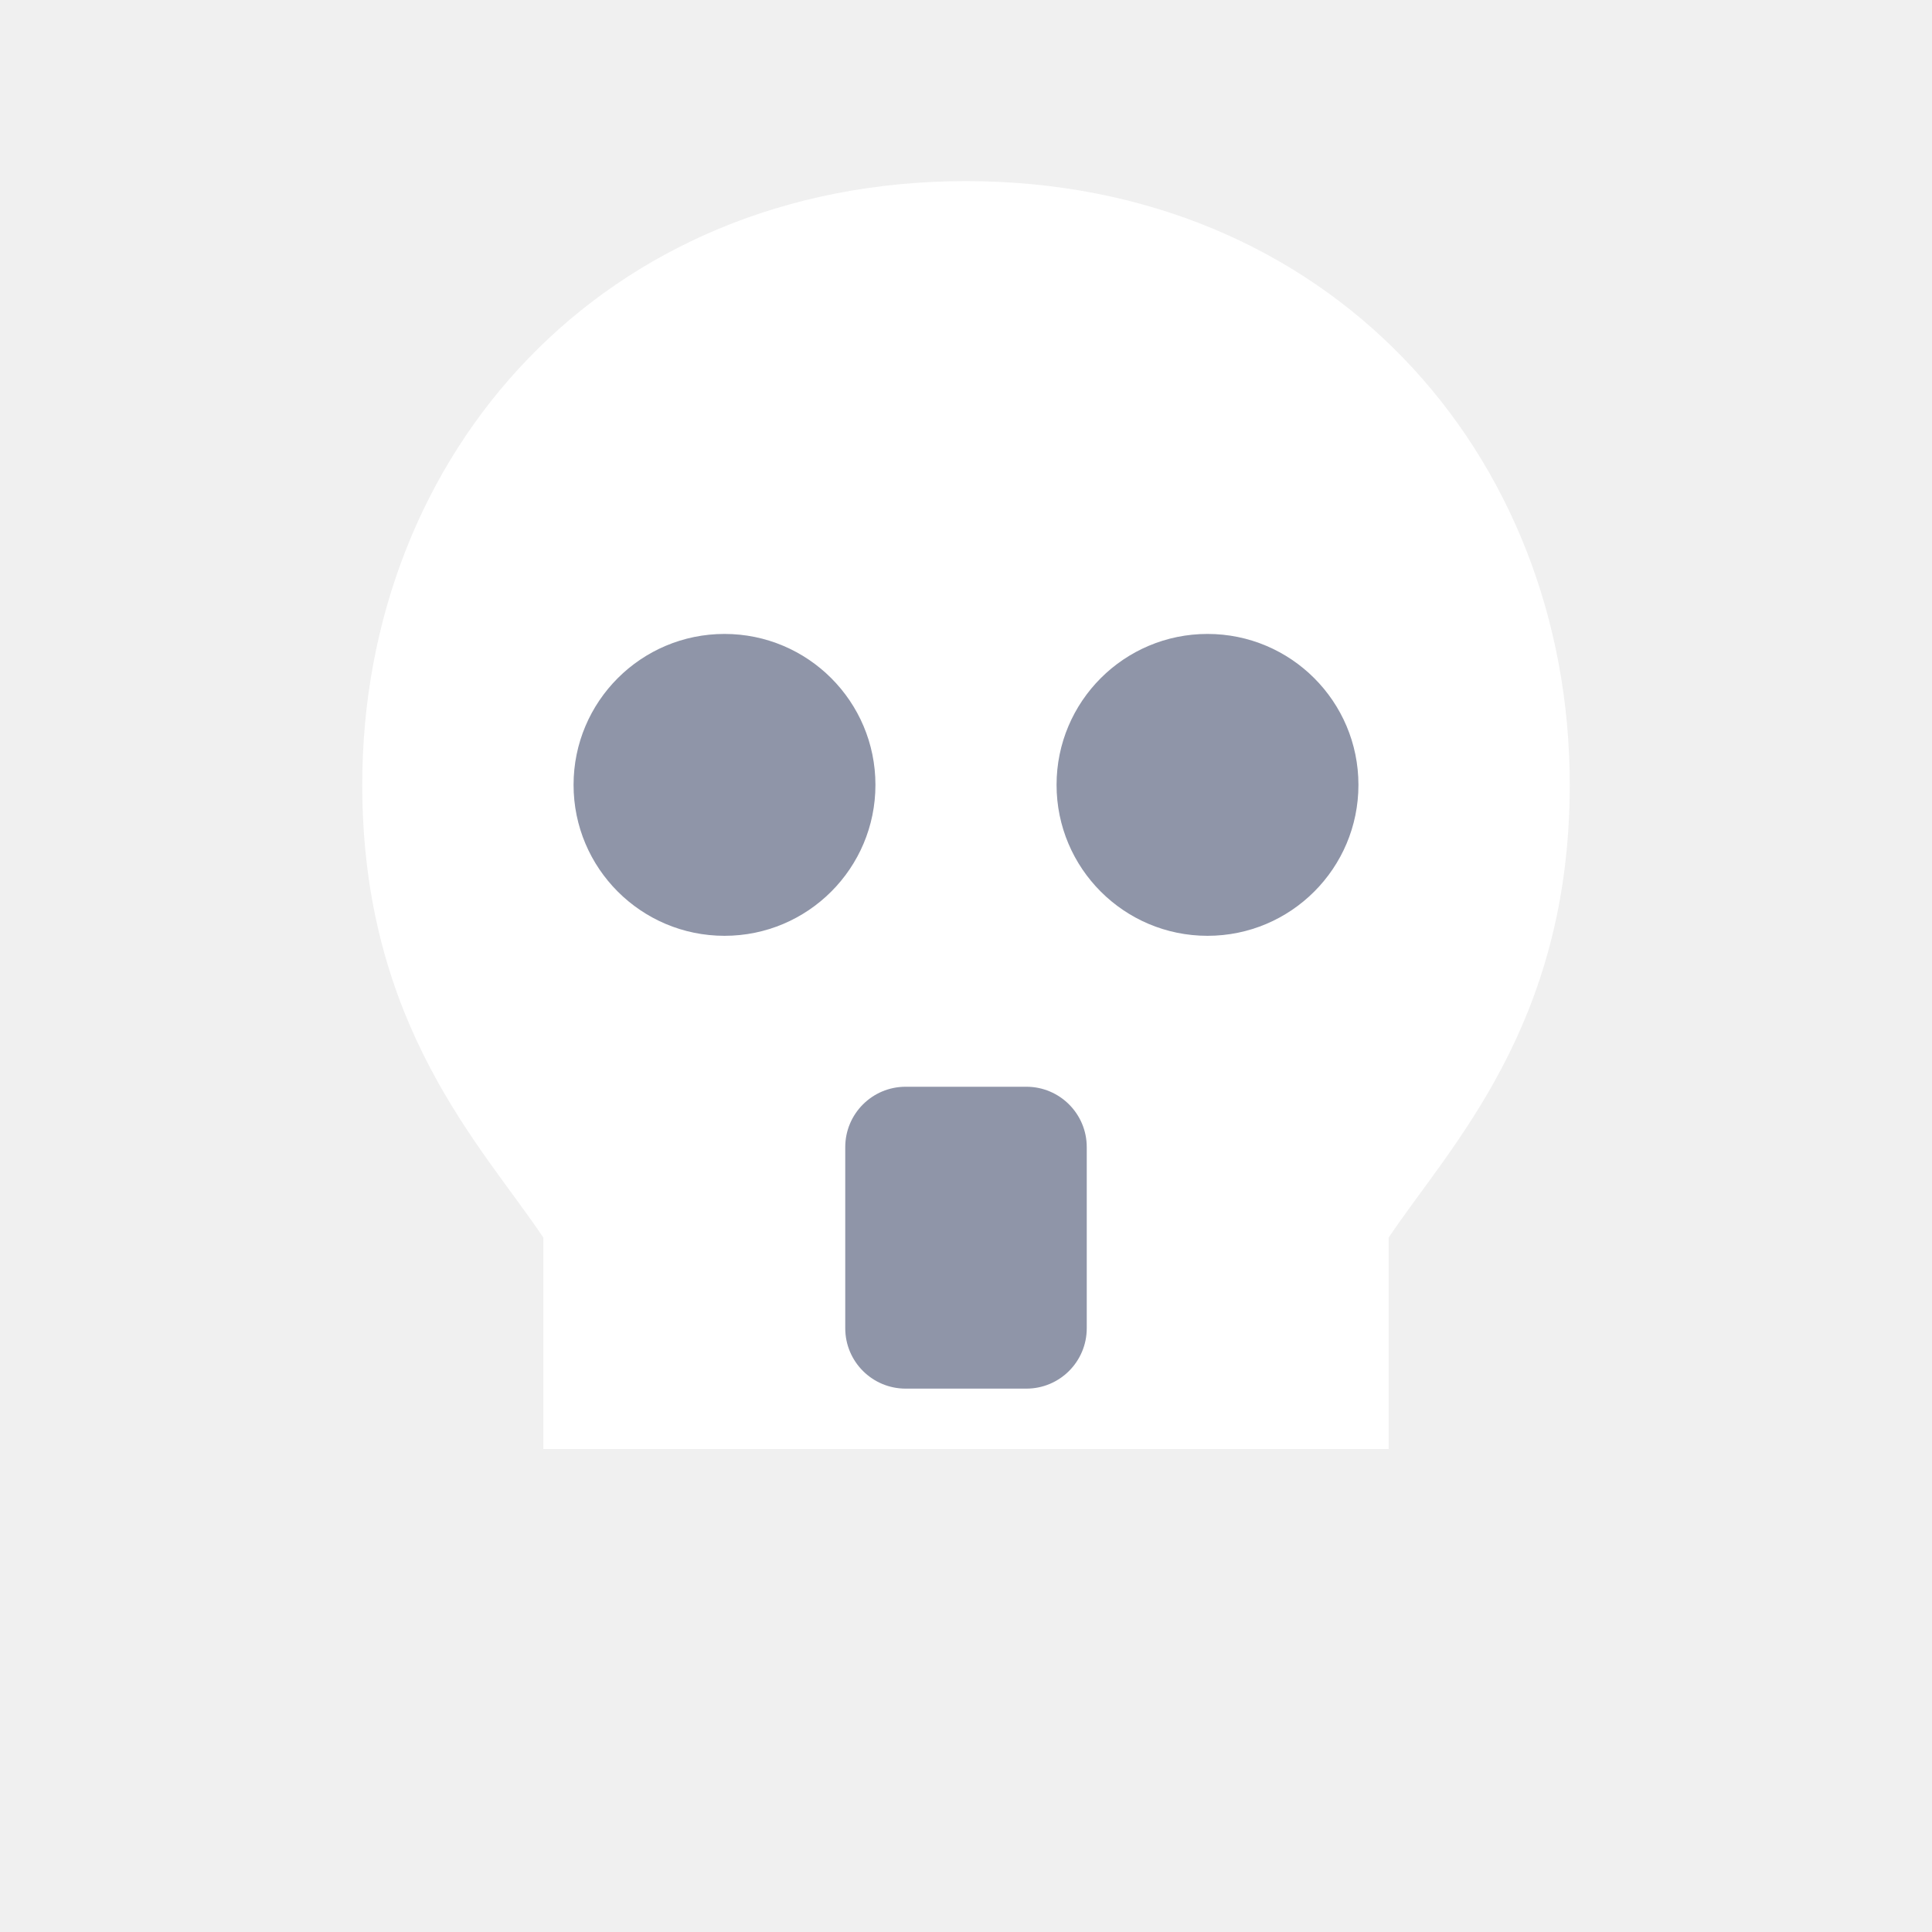
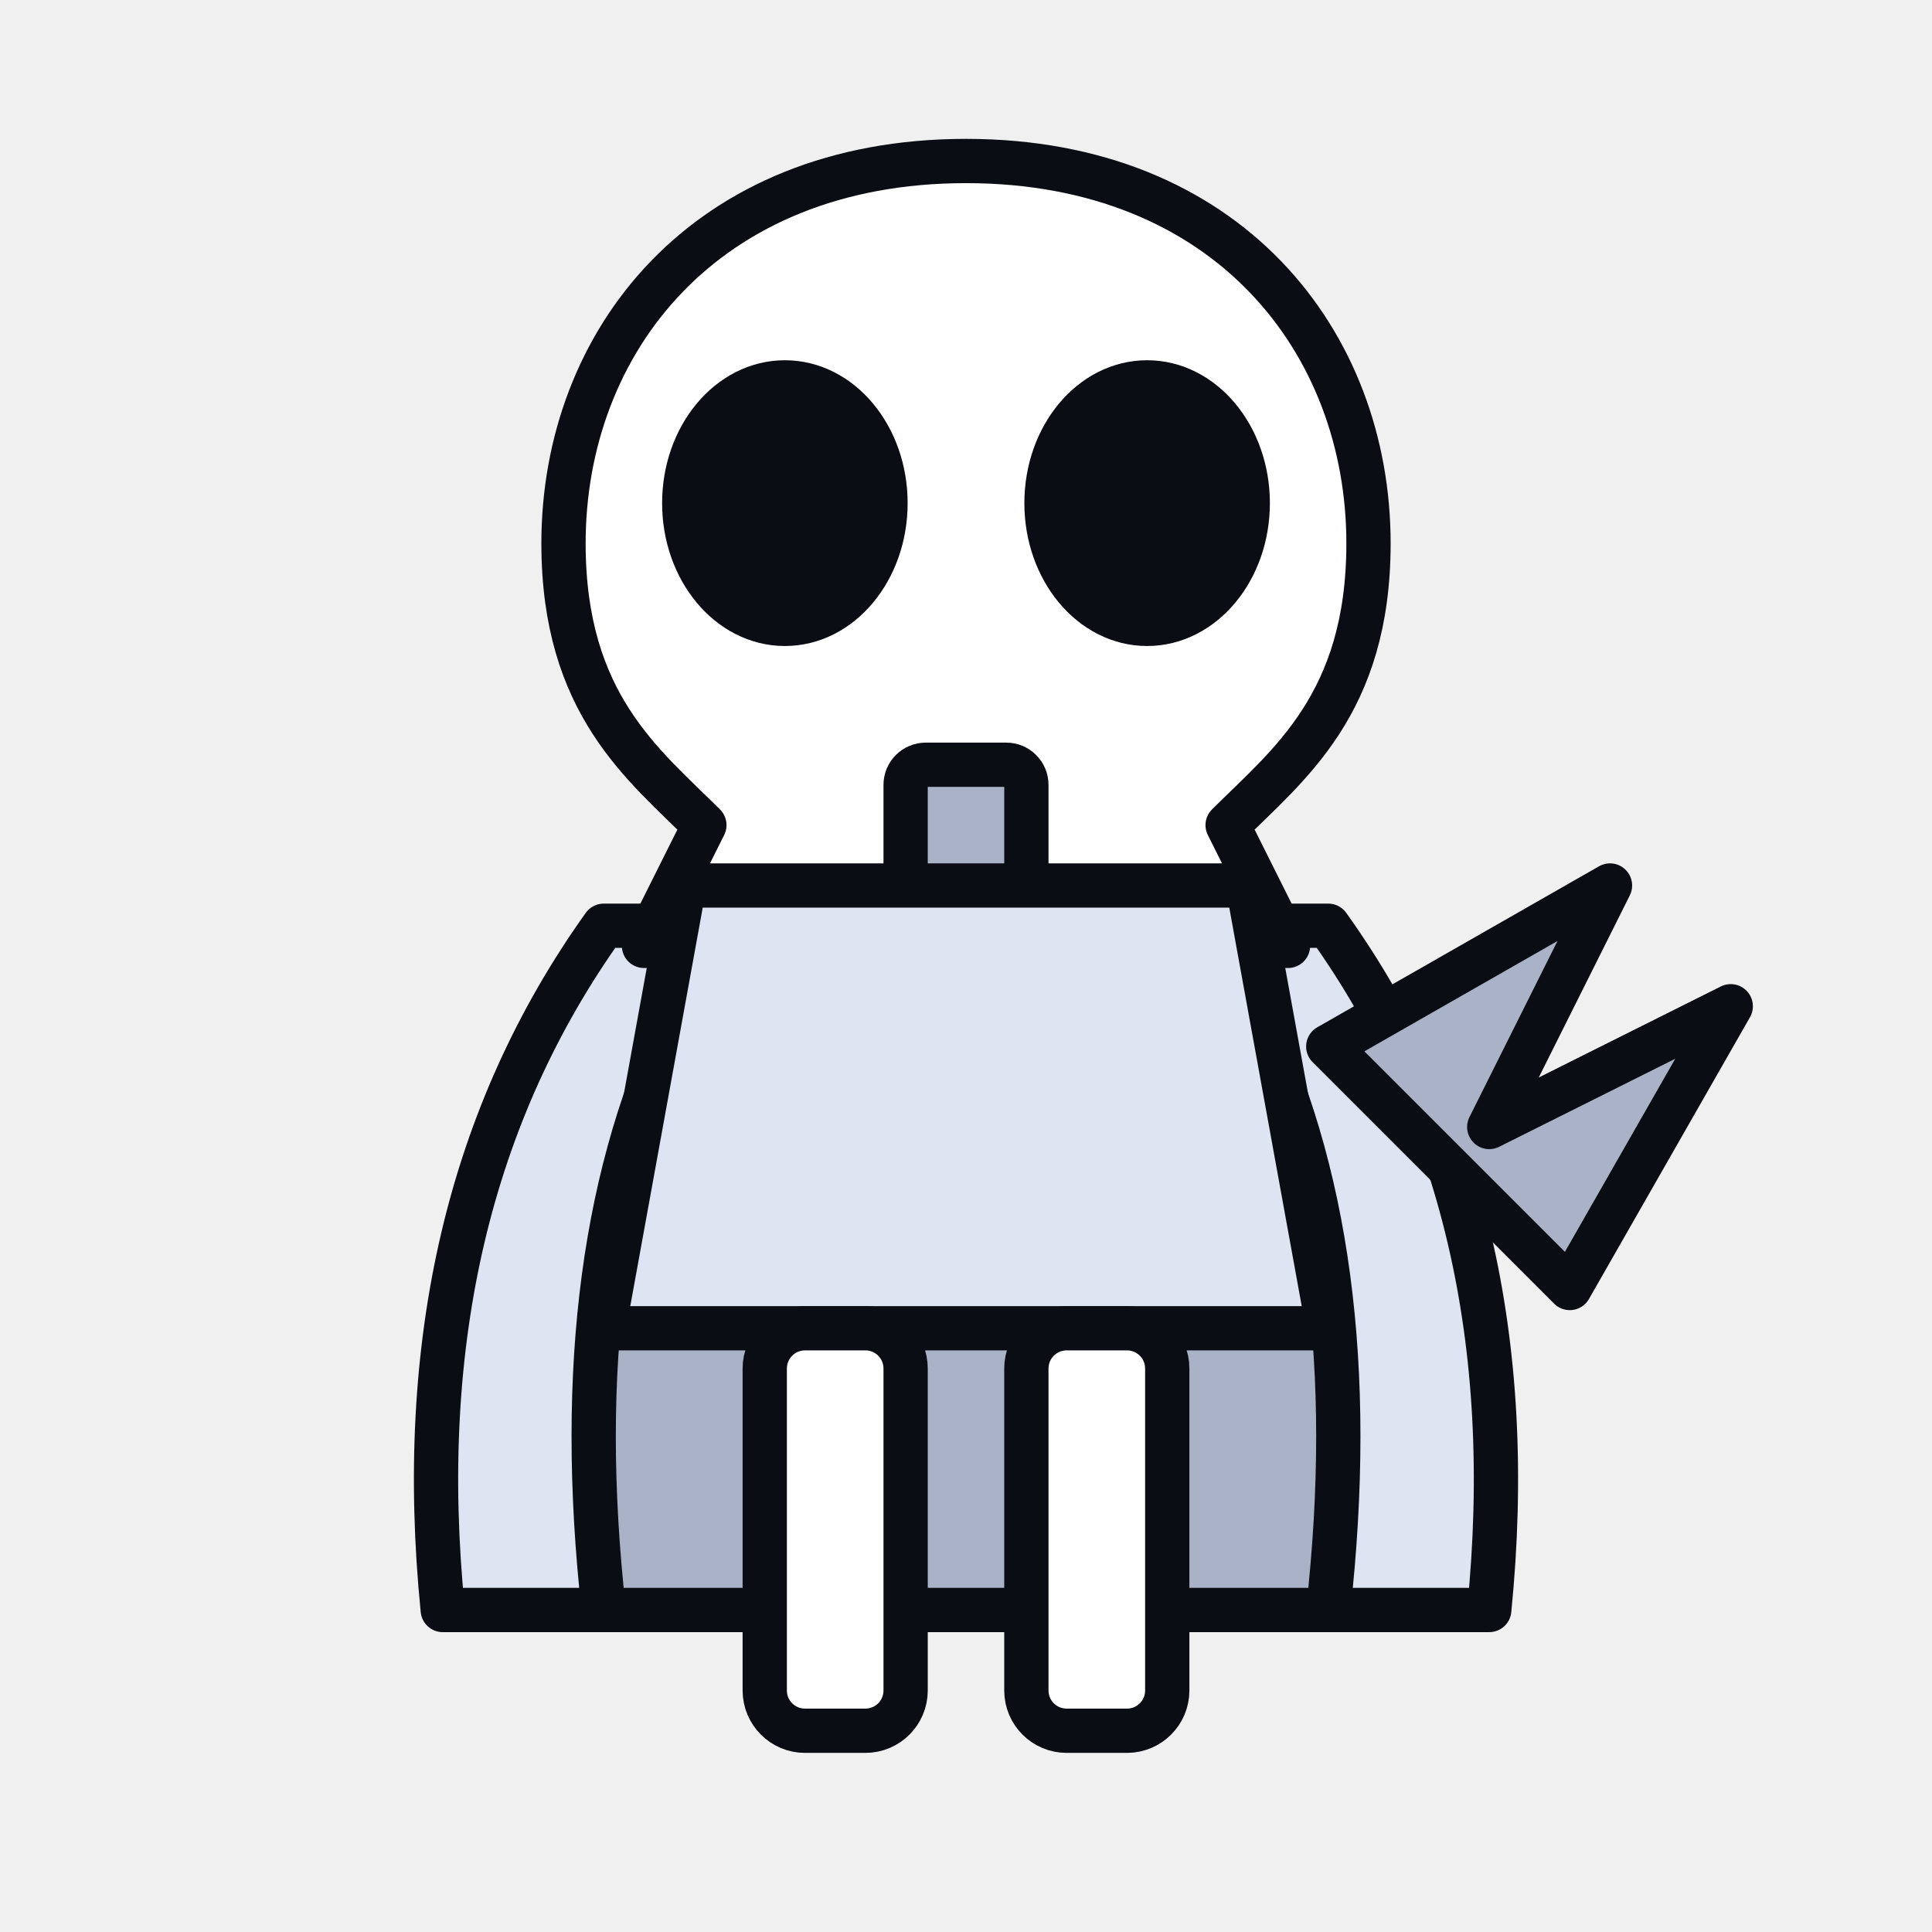
- <svg xmlns="http://www.w3.org/2000/svg" width="64" height="64" viewBox="0 0 64 64">
-   <path d="M32 6 c12 0 20 9 20 20 c0 8 -4 12 -6 15 v7 h-28 v-7 c-2 -3 -6 -7 -6 -15 c0 -11 8 -20 20 -20 z" fill="#ffffff" />
-   <circle cx="24" cy="26" r="5" fill="#8f95a8" />
-   <circle cx="40" cy="26" r="5" fill="#8f95a8" />
-   <rect x="28" y="36" width="8" height="10" rx="2" fill="#8f95a8" />
+ <svg xmlns="http://www.w3.org/2000/svg" width="96" height="96" viewBox="0 0 96 96">
+   <g stroke="#0b0d14" stroke-width="2.2" stroke-linejoin="round" stroke-linecap="round">
+     <path d="M30 46 q-10 14 -8 34 h52 q2 -20 -8 -34 z" fill="#dfe4f2" stroke-width="2.2" />
+     <path d="M34 50 q-6 12 -4 30 h36 q2 -18 -4 -30 z" fill="#aab2c8" stroke-width="2.2" />
+     <path d="M48 8 c13 0 20 9 20 19 c0 8 -4 11 -7 14 l3 6 h-32 l3 -6 c-3 -3 -7 -6 -7 -14 c0 -10 7 -19 20 -19 z" fill="#ffffff" stroke-width="2.2" />
+     <ellipse cx="39" cy="25" rx="5" ry="6" fill="#0b0d14" transform="rotate(0 39 25)" />
+     <ellipse cx="57" cy="25" rx="5" ry="6" fill="#0b0d14" transform="rotate(0 57 25)" />
+     <rect x="45" y="38" width="6" height="8" rx="1" fill="#aab2c8" stroke-width="2.2" />
+     <path d="M34 44 h28 l4 22 h-36 z" fill="#dfe4f2" stroke-width="2.2" />
+     <rect x="38" y="66" width="7" height="20" rx="2" fill="#ffffff" stroke-width="2.2" />
+     <rect x="51" y="66" width="7" height="20" rx="2" fill="#ffffff" stroke-width="2.2" />
+     <path d="M66 52 l14 -8 l-6 12 l12 -6 l-8 14 z" fill="#aab2c8" stroke-width="2.2" />
+   </g>
</svg>
